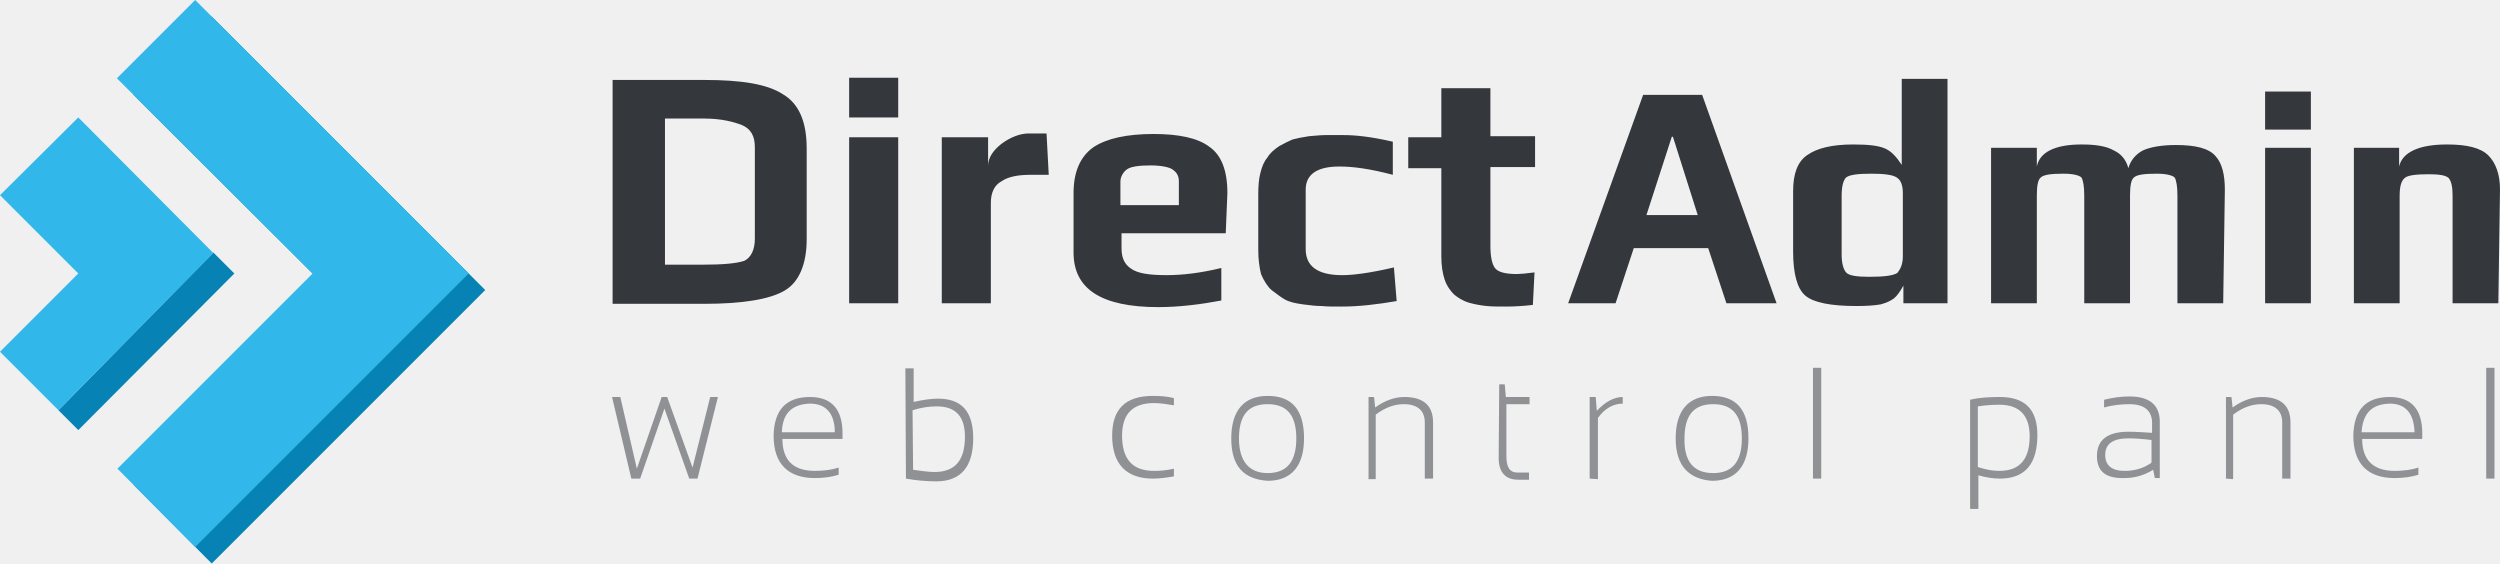
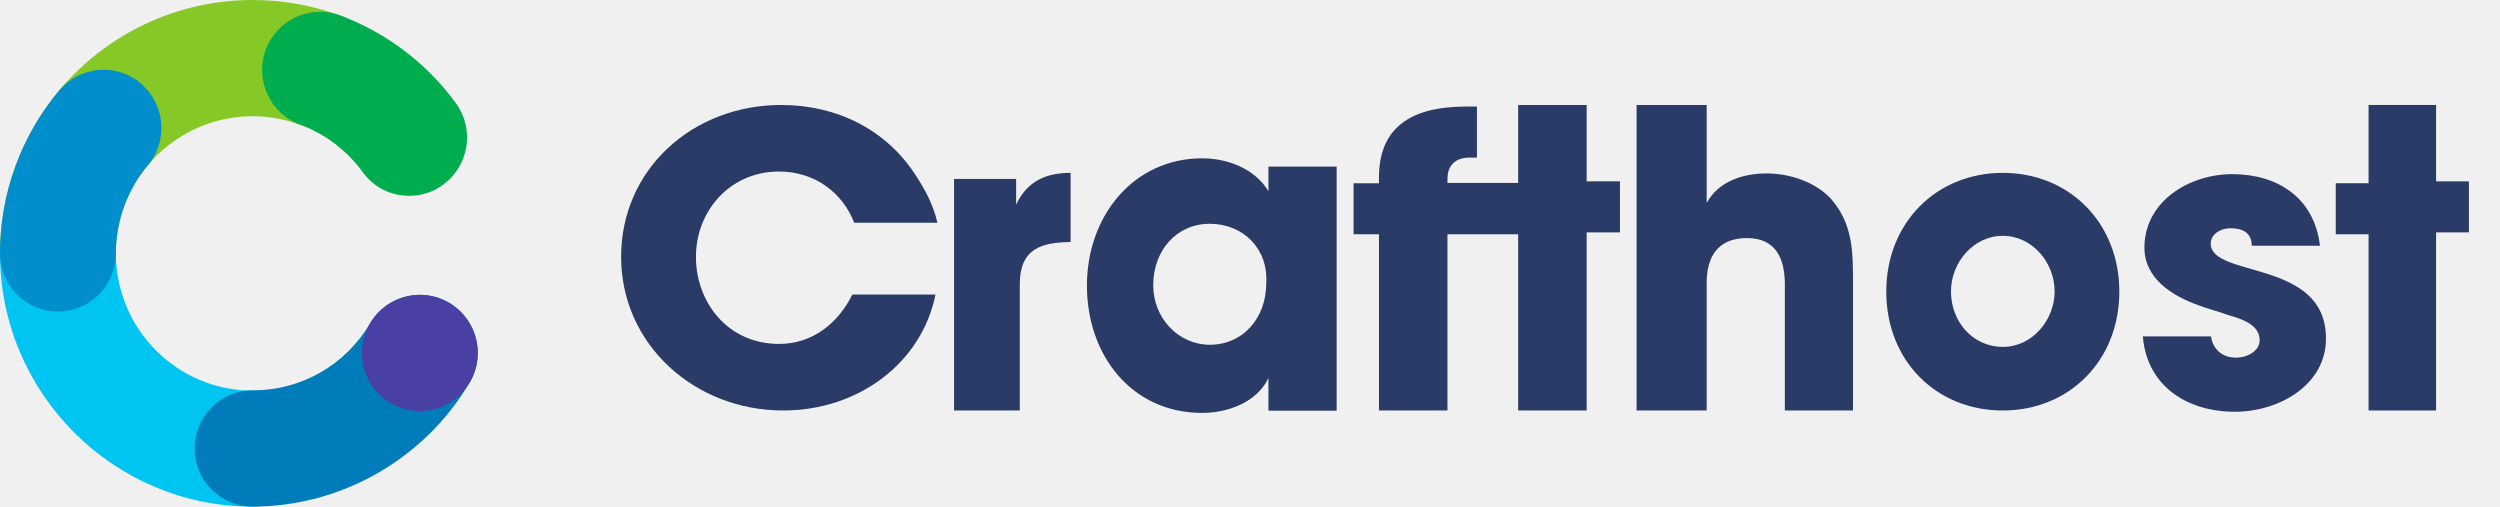
- <svg xmlns="http://www.w3.org/2000/svg" version="1.1" id="Layer_1" x="0px" y="0px" viewBox="0 0 453.4 102.2" style="enable-background:new 0 0 453.4 102.2;" xml:space="preserve">
-   <style type="text/css">
- 	.st0{fill:#8F9195;}
- 	.st1{fill:#34383C;}
- 	.st2{fill:#0682B4;}
- 	.st3{fill:#31B7E9;}
- </style>
-   <g>
-     <path class="st0" d="M111,72h1.5l3,13l4.5-13h1l4.6,12.8l3.2-12.8h1.4l-3.7,14.8H125l-4.5-12.7l-4.4,12.7h-1.6L111,72z M141.8,78.4   h9.6c0-3.4-1.6-5.2-4.5-5.2C143.6,73.3,141.9,75,141.8,78.4 M146.9,72c3.9,0,5.9,2.2,5.9,6.6c0,0.3,0,0.6,0,1h-10.9   c0,3.8,1.9,5.8,5.9,5.8c1.6,0,3.1-0.2,4.3-0.6v1.3c-1.3,0.4-2.7,0.6-4.3,0.6c-4.8,0-7.5-2.5-7.5-7.7C140.4,74.3,142.6,72,146.9,72    M165.6,85.2c1.5,0.2,2.8,0.4,3.9,0.4c3.7,0,5.5-2.1,5.5-6.4c0-3.7-1.7-5.5-5.1-5.5c-1.4,0-2.8,0.2-4.4,0.7L165.6,85.2z    M164.2,66.8h1.5v6.1c1.7-0.4,3.2-0.6,4.4-0.6c4.3,0,6.4,2.3,6.4,7.2c0,5.1-2.2,7.8-6.7,7.8c-2,0-3.8-0.2-5.5-0.5L164.2,66.8z    M212.9,86.4c-1.2,0.2-2.5,0.4-3.8,0.4c-4.8,0-7.4-2.6-7.4-7.8c0-4.7,2.3-7.2,7.4-7.2c1.4,0,2.6,0.1,3.8,0.4v1.3   c-1.3-0.2-2.5-0.4-3.6-0.4c-3.8,0-5.8,1.9-5.8,5.9c0,4.3,1.9,6.4,5.8,6.4c1.2,0,2.3-0.1,3.6-0.4V86.4z M229.9,85.8   c3.5,0,5.2-2.1,5.2-6.3s-1.7-6.2-5.2-6.2c-3.5,0-5.2,2-5.2,6.2C224.7,83.6,226.5,85.8,229.9,85.8 M223.3,79.5   c0-4.9,2.2-7.7,6.6-7.7c4.4,0,6.6,2.5,6.6,7.7c0,4.9-2.2,7.7-6.6,7.7C225.5,86.9,223.3,84.5,223.3,79.5 M248.2,86.8V72h1l0.2,1.9   c1.8-1.3,3.6-1.9,5.3-1.9c3.5,0,5.2,1.6,5.2,4.6v10.2h-1.5V76.6c0-2.1-1.3-3.3-3.8-3.3c-1.7,0-3.4,0.6-5.1,1.9v11.7h-1.4   L248.2,86.8z M271.9,69.7h1l0.2,2.3h4.3v1.3h-4.2v9.5c0,1.9,0.6,2.9,2,2.9h2.1V87h-2c-2.3,0-3.5-1.4-3.5-3.9L271.9,69.7z    M288.3,86.8V72h1.1l0.2,2.5c1.5-1.6,3.1-2.5,4.7-2.5v1.2c-1.7,0-3.3,0.9-4.5,2.6v11.1L288.3,86.8z M310.7,85.8   c3.5,0,5.2-2.1,5.2-6.3s-1.7-6.2-5.2-6.2s-5.2,2-5.2,6.2C305.4,83.6,307.1,85.8,310.7,85.8 M303.9,79.5c0-4.9,2.2-7.7,6.6-7.7   s6.6,2.5,6.6,7.7c0,4.9-2.2,7.7-6.6,7.7C306.3,86.9,303.9,84.5,303.9,79.5 M330.3,86.8h-1.5V66.7h1.5V86.8z M358.7,84.7   c1.5,0.5,2.8,0.7,3.9,0.7c3.7,0,5.5-2.1,5.5-6.3c0-3.7-1.8-5.7-5.5-5.7c-1.3,0-2.6,0.1-3.9,0.3V84.7z M357.3,72.5   c1.6-0.4,3.5-0.5,5.4-0.5c4.6,0,6.8,2.3,6.8,6.9c0,5.2-2.2,7.9-6.8,7.9c-1.2,0-2.5-0.2-3.9-0.6v6.1h-1.5V72.5z M386,79.5   c-2.8,0-4.2,1-4.2,3c0,1.9,1.2,2.9,3.5,2.9c1.7,0,3.4-0.4,4.9-1.5v-4.1C388.6,79.6,387.2,79.5,386,79.5 M380.3,82.7   c0-2.9,1.9-4.4,5.7-4.4c1.4,0,2.7,0.1,4.3,0.2v-1.8c0-2.2-1.4-3.4-4.1-3.4c-1.6,0-3.2,0.2-4.6,0.6v-1.4c1.6-0.4,3.1-0.6,4.6-0.6   c3.7,0,5.5,1.6,5.5,4.6v10.2h-0.9l-0.3-1.5c-1.8,1.1-3.5,1.5-5.2,1.5C381.9,86.8,380.3,85.5,380.3,82.7 M403.7,86.8V72h1l0.2,1.9   c1.8-1.3,3.6-1.9,5.3-1.9c3.5,0,5.2,1.6,5.2,4.6v10.2h-1.5V76.6c0-2.1-1.3-3.3-3.8-3.3c-1.7,0-3.4,0.6-5.1,1.9v11.7L403.7,86.8z    M428.3,78.4h9.6c-0.1-3.4-1.6-5.2-4.5-5.2C430.1,73.3,428.5,75,428.3,78.4 M433.4,72c3.9,0,5.9,2.2,5.9,6.6c0,0.3,0,0.6,0,1h-10.9   c0,3.8,2,5.8,5.9,5.8c1.6,0,3.1-0.2,4.3-0.6v1.3c-1.3,0.4-2.7,0.6-4.3,0.6c-4.8,0-7.5-2.5-7.5-7.7C426.9,74.3,429.1,72,433.4,72    M452.4,86.8h-1.5V66.7h1.5V86.8z" />
-     <path class="st1" d="M136.9,43.3V26.7c0-2-0.7-3.3-2.3-4c-1.5-0.6-3.8-1.2-6.9-1.2h-7.1V48h6.8c3.6,0,6.1-0.2,7.6-0.7   C136.2,46.7,136.9,45.3,136.9,43.3 M146.3,26.9v16.5c0,4.5-1.4,7.8-4,9.3c-2.7,1.6-7.7,2.4-14.5,2.4h-16.7V14.5h16.6   c6.6,0,11.4,0.7,14.3,2.6C144.9,18.8,146.3,22.1,146.3,26.9 M162.9,55H154V24.9h8.9V55z M162.9,21.3H154v-7.2h8.9V21.3z    M190.2,31.7h-3.1c-2.4,0-4.2,0.3-5.5,1.2c-1.3,0.7-1.9,2.1-1.9,3.9V55h-8.9V24.9h8.4v5.2c0-1.5,0.9-2.8,2.4-4   c1.6-1.2,3.4-1.9,5-1.9h3.2L190.2,31.7z M213.8,37.2v-4.3c0-0.9-0.3-1.6-1.2-2.2c-0.6-0.4-2.1-0.7-3.9-0.7c-2.1,0-3.6,0.2-4.3,0.7   c-0.6,0.4-1.2,1.3-1.2,2.2v4.3H213.8z M222.3,42.3h-18.9V45c0,1.7,0.5,2.9,1.7,3.7c1.2,0.9,3.4,1.2,6.5,1.2c2.9,0,6.2-0.4,9.9-1.3   v5.9c-3.7,0.7-7.7,1.2-11.4,1.2c-10.4,0-15.4-3.3-15.4-9.9V35c0-3.8,1.2-6.6,3.6-8.3c2.4-1.6,6.1-2.4,10.9-2.4   c4.5,0,8,0.7,10.1,2.3c2.2,1.5,3.3,4.3,3.3,8.4L222.3,42.3z M253.3,54.6c-3.5,0.6-6.8,1-10,1c-1.5,0-2.7,0-3.6-0.1   c-0.9,0-2-0.1-3.4-0.3c-1.4-0.2-2.4-0.4-3.3-0.9c-0.7-0.4-1.6-1.1-2.4-1.7c-0.7-0.6-1.4-1.7-1.9-2.9c-0.3-1.2-0.5-2.7-0.5-4.3V35.2   c0-1.5,0.1-2.8,0.4-3.9c0.3-1.2,0.7-2.1,1.3-2.8c0.4-0.7,1.2-1.4,2.1-2c0.9-0.5,1.7-0.9,2.4-1.2c0.7-0.2,1.7-0.4,3-0.6   c1.3-0.1,2.2-0.2,3-0.2c0.7,0,1.9,0,3.3,0c2.2,0,5,0.3,8.9,1.2v6c-4.2-1.1-7.2-1.5-9.7-1.5c-4,0-6.1,1.4-6.1,4.2v10.8   c0,3.1,2.2,4.7,6.6,4.7c2.1,0,5.1-0.4,9.4-1.4L253.3,54.6z M278,55.3c-1.7,0.2-3.4,0.3-4.8,0.3c-1.4,0-2.6,0-3.6-0.1   s-2.1-0.3-3.2-0.6c-1-0.3-2-0.9-2.7-1.5c-0.6-0.6-1.3-1.5-1.7-2.7c-0.4-1.2-0.6-2.6-0.6-4.2v-16h-6v-5.6h6V16h8.9v8.7h8.1v5.6h-8.1   v14.2c0,2.1,0.3,3.5,0.9,4.2c0.6,0.7,2,1,3.9,1c0.6,0,1.7-0.1,3.2-0.3L278,55.3z" />
-     <path class="st1" d="M307.9,39l-4.5-14.2h-0.2L298.6,39H307.9z M322.2,55h-9.1l-3.3-10h-13.5L293,55h-8.6L298,17.2h10.7L322.2,55z    M345.1,46.5V35.1c0-1.4-0.3-2.4-1.1-2.9c-0.7-0.5-2.3-0.7-4.6-0.7c-2.5,0-4,0.2-4.6,0.7c-0.5,0.5-0.8,1.6-0.8,3.3v10.7   c0,1.5,0.3,2.6,0.8,3.2s2,0.8,4.2,0.8c2.7,0,4.3-0.2,5.1-0.7C344.6,48.9,345.1,48,345.1,46.5 M353.2,55h-8v-3.2   c-0.6,1.1-1.2,1.9-1.7,2.3c-0.5,0.4-1.3,0.8-2.4,1.1c-1.1,0.2-2.5,0.3-4.4,0.3c-4.6,0-7.8-0.6-9.3-1.9c-1.4-1.2-2.2-3.8-2.2-8V34.7   c0-3.2,0.8-5.4,2.6-6.6c1.7-1.2,4.4-1.9,8.3-1.9c2.7,0,4.5,0.2,5.7,0.7s2.1,1.5,3.1,3V14.3h8.3V55z M403.2,55h-8.3V35.5   c0-1.7-0.2-2.8-0.5-3.3c-0.4-0.4-1.5-0.7-3.3-0.7c-2.3,0-3.6,0.2-4.1,0.7c-0.5,0.4-0.7,1.5-0.7,3.3V55H378V35.5   c0-1.7-0.2-2.8-0.5-3.3c-0.4-0.4-1.5-0.7-3.3-0.7c-2.3,0-3.6,0.2-4.1,0.7c-0.5,0.4-0.7,1.5-0.7,3.3V55h-8.3V26.8h8.3v3.4   c0.5-2.6,3.3-4,8.1-4c2.6,0,4.5,0.3,5.9,1.1c1.3,0.6,2.2,1.7,2.6,3.2c0.4-1.4,1.3-2.5,2.6-3.2c1.3-0.6,3.3-1,6-1c3.6,0,6,0.6,7.2,2   c1.2,1.3,1.7,3.4,1.7,6.1L403.2,55z M419.1,55h-8.3V26.8h8.3V55z M419.1,23.5h-8.3v-6.9h8.3V23.5z M453.1,55h-8.3V35.5   c0-1.5-0.2-2.6-0.7-3.2c-0.5-0.5-1.7-0.7-3.6-0.7c-2.4,0-3.9,0.2-4.4,0.7c-0.6,0.5-0.9,1.5-0.9,3.2V55h-8.3V26.8h8.2v3.4   c0.6-2.6,3.6-4,8.7-4c3.6,0,6.1,0.6,7.5,2c1.3,1.3,2.1,3.4,2.1,6.1L453.1,55z" />
-     <polygon class="st2" points="88,52.6 88,52.6 38.4,3 24.2,17.2 59.7,52.6 24.3,88 38.4,102.2  " />
-     <polygon class="st3" points="85,49.6 85,49.6 35.4,0 21.2,14.2 56.7,49.6 21.3,85 35.4,99.2  " />
-     <polyline class="st2" points="10.6,74.4 14.2,78 42.5,49.6 38.7,45.8  " />
-     <polyline class="st3" points="38.7,45.9 14.2,21.3 0,35.4 14.2,49.6 0,63.8 10.6,74.4  " />
+ <svg xmlns="http://www.w3.org/2000/svg" width="227" height="46" viewBox="0 0 227 46" fill="none">
+   <g clip-path="url(#clip0_3074_3810)">
+     <path d="M71.119 37.272C63.046 37.272 56.397 31.256 56.397 23.318C56.397 15.38 62.872 9.532 70.945 9.532C75.969 9.532 80.47 11.76 83.141 15.91C84.041 17.274 84.767 18.667 85.116 20.227H77.566C76.491 17.469 73.965 15.575 70.742 15.575C66.241 15.575 63.191 19.196 63.191 23.318C63.191 27.44 66.066 31.228 70.742 31.228C73.791 31.228 76.114 29.334 77.392 26.744H84.942C83.693 32.955 77.943 37.272 71.119 37.272Z" fill="#2A3B67" />
+     <path d="M92.596 25.786V37.272H86.629V16.249H92.265V18.575C93.287 16.423 95 15.696 97.21 15.696V21.977C94.641 22.006 92.596 22.529 92.596 25.786Z" fill="#2A3B67" />
+     <path d="M115.175 36.737V34.323C114.115 36.556 111.449 37.492 109.156 37.492C102.764 37.492 98.693 32.271 98.693 25.933C98.693 19.596 102.936 14.375 109.156 14.375C111.449 14.375 113.943 15.31 115.175 17.363V15.13H121.367V37.288H115.175V36.737ZM109.844 20.32C106.834 20.32 104.713 22.734 104.713 25.903C104.713 28.891 107.006 31.305 109.844 31.305C112.853 31.305 114.975 28.891 114.975 25.722C115.175 22.553 112.853 20.32 109.844 20.32Z" fill="#2A3B67" />
+     <path d="M144.068 21.272V37.272H137.849V21.272H131.429V37.272H125.21V21.272H122.906V16.639H125.21V16.093C125.21 10.222 130.191 9.676 133.214 9.676H134.107V14.309H133.387C132.839 14.309 131.429 14.481 131.429 16.265V16.611H137.849V9.532H144.068V16.467H147.091V21.1H144.068V21.272Z" fill="#2A3B67" />
+     <path d="M162.065 37.272V25.876C162.065 23.574 161.329 21.617 158.618 21.617C155.908 21.617 154.965 23.402 154.965 25.704V37.272H148.602V9.532H154.965V18.424C156.054 16.467 158.236 15.747 160.415 15.747C162.418 15.747 164.775 16.467 166.249 18.049C168.252 20.351 168.252 22.855 168.252 25.704V37.272H162.065Z" fill="#2A3B67" />
+     <path d="M181.855 37.272C175.789 37.272 171.273 32.737 171.273 26.484C171.273 20.231 175.816 15.696 181.855 15.696C187.893 15.696 192.435 20.231 192.435 26.484C192.435 32.737 187.893 37.272 181.855 37.272ZM181.855 21.414C179.161 21.414 177.149 23.864 177.149 26.456C177.149 29.244 179.161 31.498 181.855 31.498C184.547 31.498 186.56 29.047 186.56 26.456C186.56 23.864 184.547 21.414 181.855 21.414Z" fill="#2A3B67" />
+     <path d="M202.912 37.388C198.67 37.388 194.943 35.117 194.57 30.546H200.763C200.935 31.767 201.824 32.477 203.056 32.477C203.945 32.477 205.177 31.937 205.177 30.887C205.177 29.496 203.572 28.957 202.34 28.616C201.451 28.275 200.562 28.076 199.673 27.736C197.179 26.856 194.713 25.266 194.713 22.484C194.713 18.282 198.784 15.812 202.683 15.812C206.754 15.812 210.137 17.913 210.653 22.314H204.461C204.461 21.093 203.572 20.724 202.511 20.724C201.623 20.724 200.734 21.263 200.734 22.115C200.734 25.266 211.197 23.506 211.197 30.717C211.227 34.918 206.983 37.388 202.912 37.388Z" fill="#2A3B67" />
+     <path d="M221.198 21.272V37.272H215.066V21.272H212.086V16.639H215.066V9.532H221.198V16.467H224.178V21.1H221.198V21.272Z" fill="#2A3B67" />
+     <path d="M5.259 28.288C2.355 28.288 0 25.925 0 23.012C0 17.597 1.898 12.366 5.374 8.213C9.741 3.005 16.144 0 22.936 0C25.68 0 28.355 0.482 30.916 1.422C33.638 2.432 35.032 5.483 34.026 8.213C33.02 10.944 29.979 12.343 27.258 11.334C25.886 10.829 24.422 10.554 22.936 10.554C19.254 10.554 15.778 12.183 13.423 15.004C11.548 17.23 10.519 20.075 10.519 23.012C10.519 25.925 8.164 28.288 5.259 28.288Z" fill="#86C927" />
+     <path d="M22.936 46C10.29 46 0 35.699 0 23.012C0 20.098 2.355 17.735 5.259 17.735C8.164 17.735 10.519 20.098 10.519 23.012C10.519 29.872 16.076 35.469 22.936 35.469C25.84 35.469 28.195 37.833 28.195 40.746C28.195 43.66 25.84 46 22.936 46Z" fill="#00C4F2" />
+     <path d="M5.259 28.288C2.355 28.288 0 25.925 0 23.011C0 17.597 1.898 12.366 5.374 8.213C7.249 5.988 10.565 5.69 12.783 7.571C15.001 9.452 15.298 12.779 13.423 15.005C11.548 17.23 10.519 20.075 10.519 23.011C10.519 25.925 8.164 28.288 5.259 28.288Z" fill="#008ECC" />
+     <path d="M22.935 46C20.031 46 17.676 43.637 17.676 40.723C17.676 37.809 20.031 35.446 22.935 35.446C27.349 35.446 31.35 33.175 33.614 29.343C35.101 26.843 38.325 26.017 40.817 27.508C43.31 28.999 44.133 32.234 42.647 34.735C38.531 41.686 30.984 46 22.935 46Z" fill="#007CBA" />
+     <path d="M37.16 17.781C35.536 17.781 33.959 17.047 32.93 15.624C31.489 13.651 29.522 12.16 27.236 11.311C24.515 10.302 23.12 7.25 24.126 4.52C25.132 1.79 28.173 0.39 30.894 1.4C35.102 2.983 38.738 5.736 41.39 9.361C43.105 11.701 42.602 15.005 40.27 16.748C39.355 17.437 38.258 17.781 37.16 17.781Z" fill="#00AD4E" />
+     <path d="M38.119 37.328C41.023 37.328 43.378 34.965 43.378 32.051C43.378 29.137 41.023 26.774 38.119 26.774C35.214 26.774 32.859 29.137 32.859 32.051C32.859 34.965 35.214 37.328 38.119 37.328Z" fill="#4A40A3" />
  </g>
+   <defs>
+     <clipPath id="clip0_3074_3810">
+       <rect width="227" height="46" fill="white" />
+     </clipPath>
+   </defs>
</svg>
